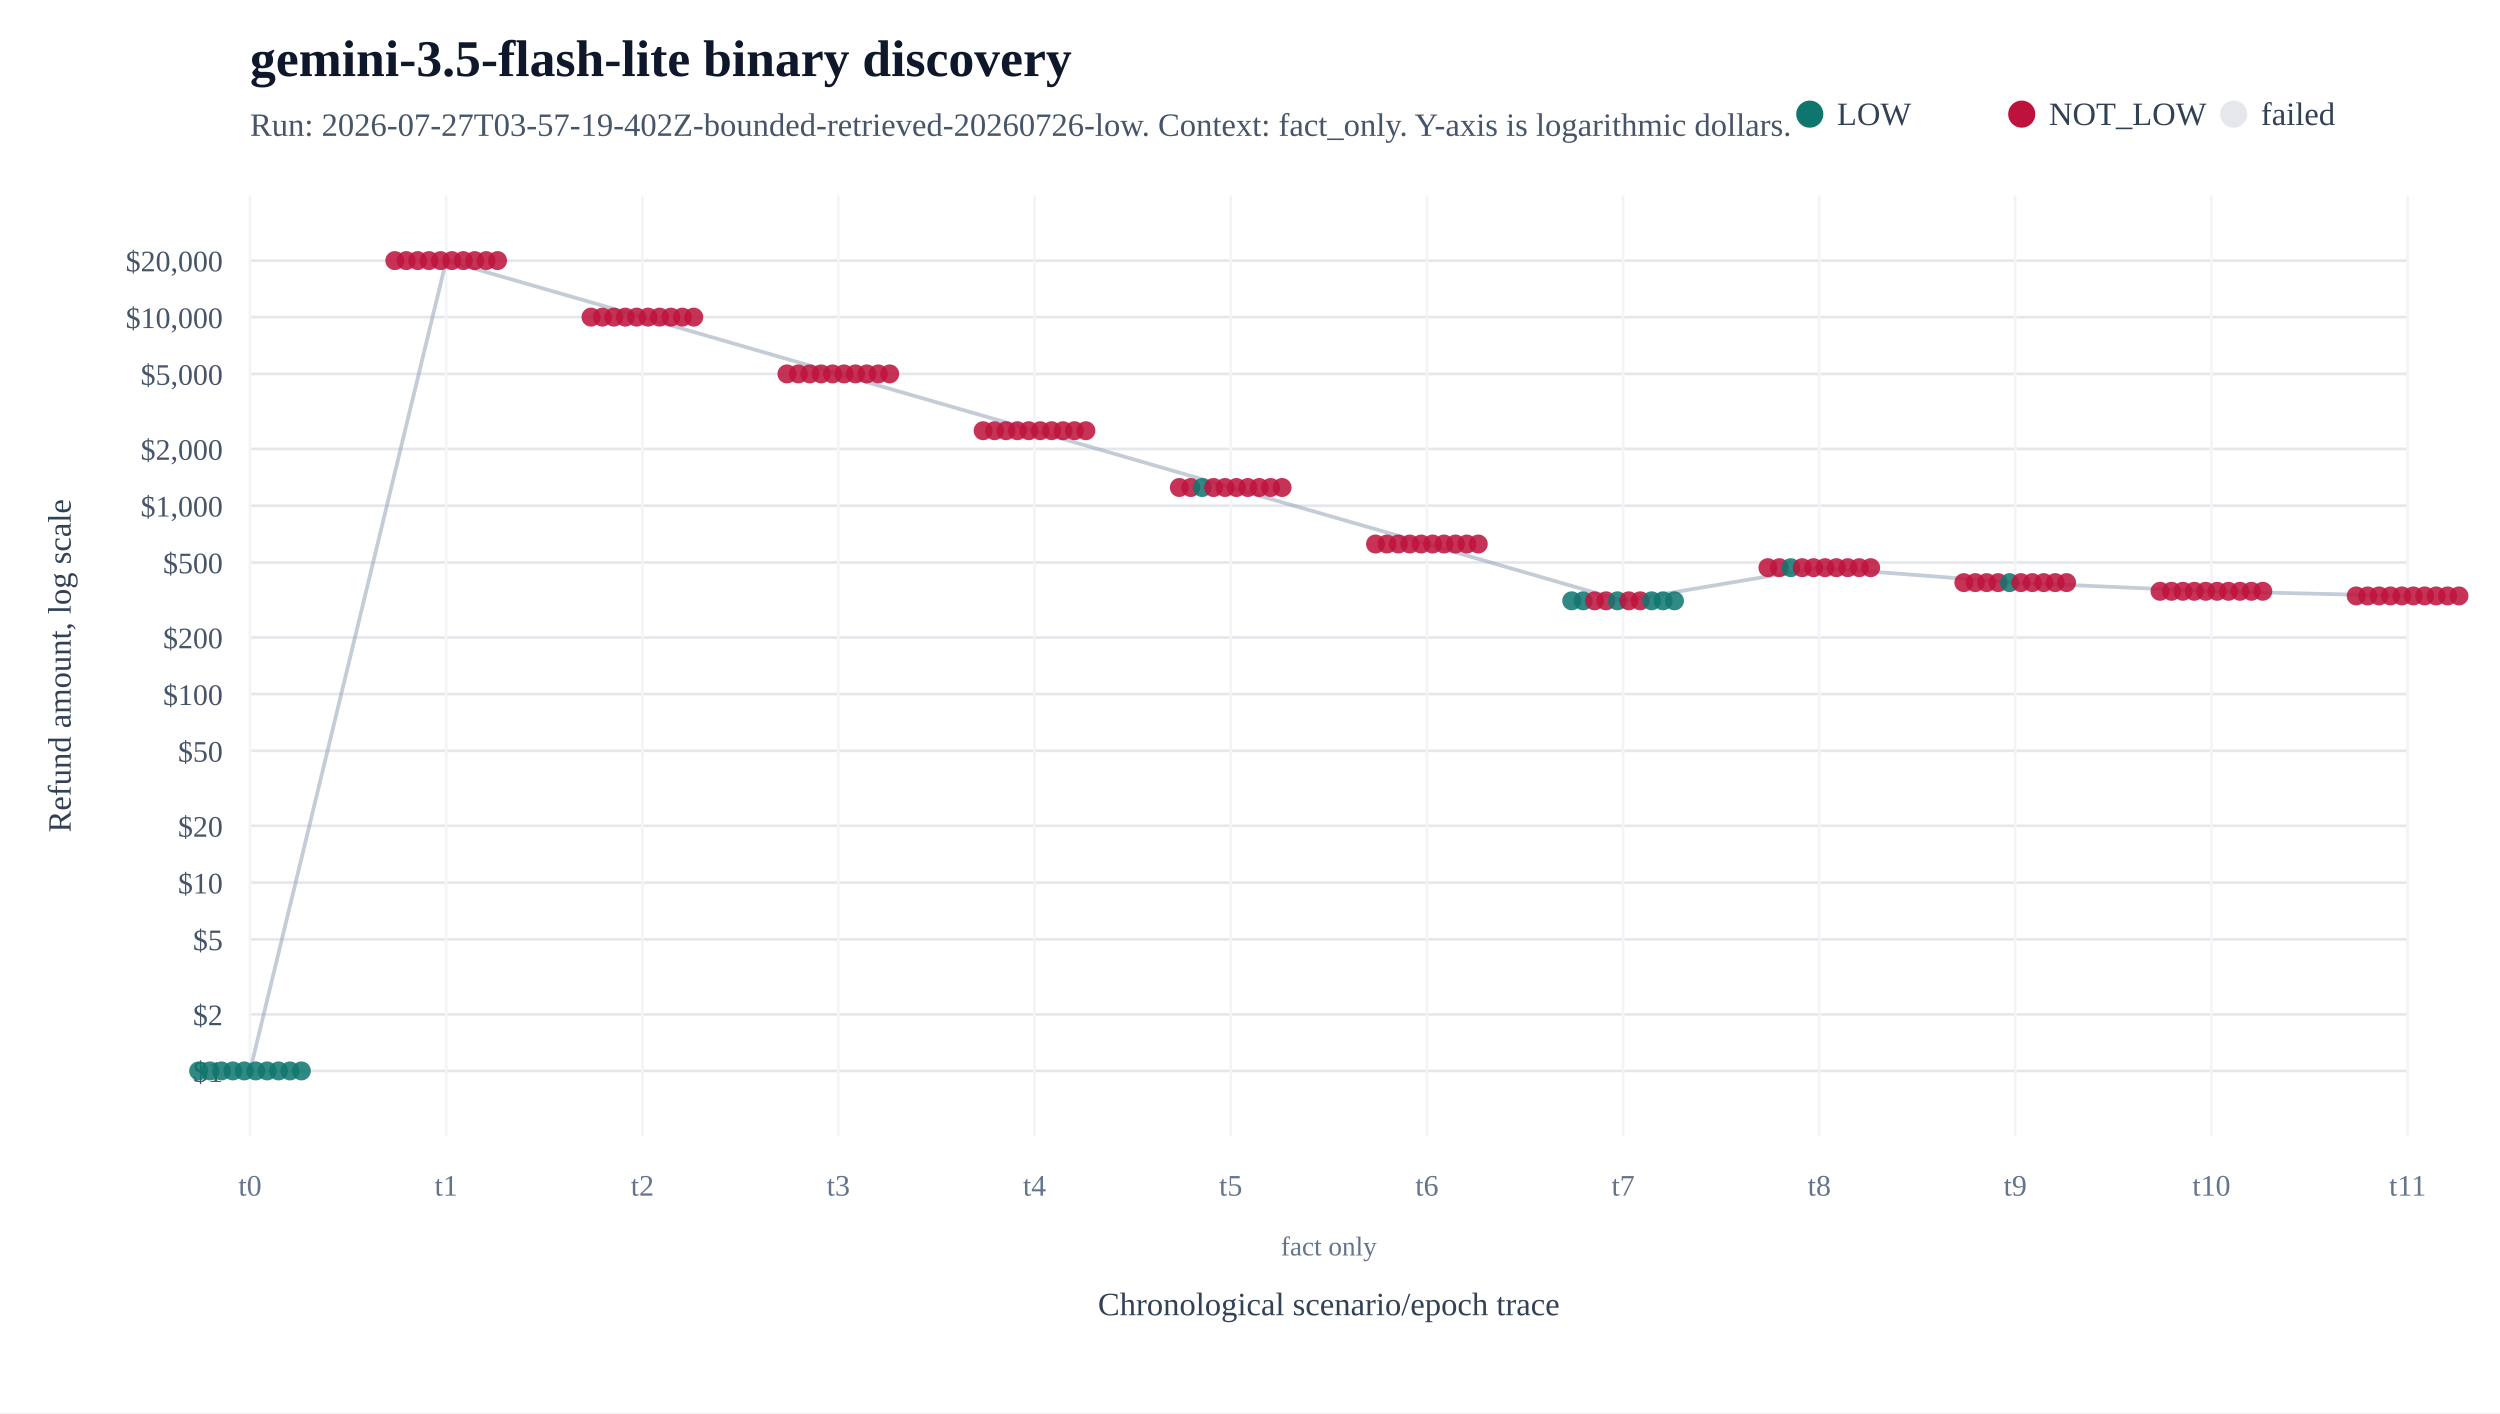
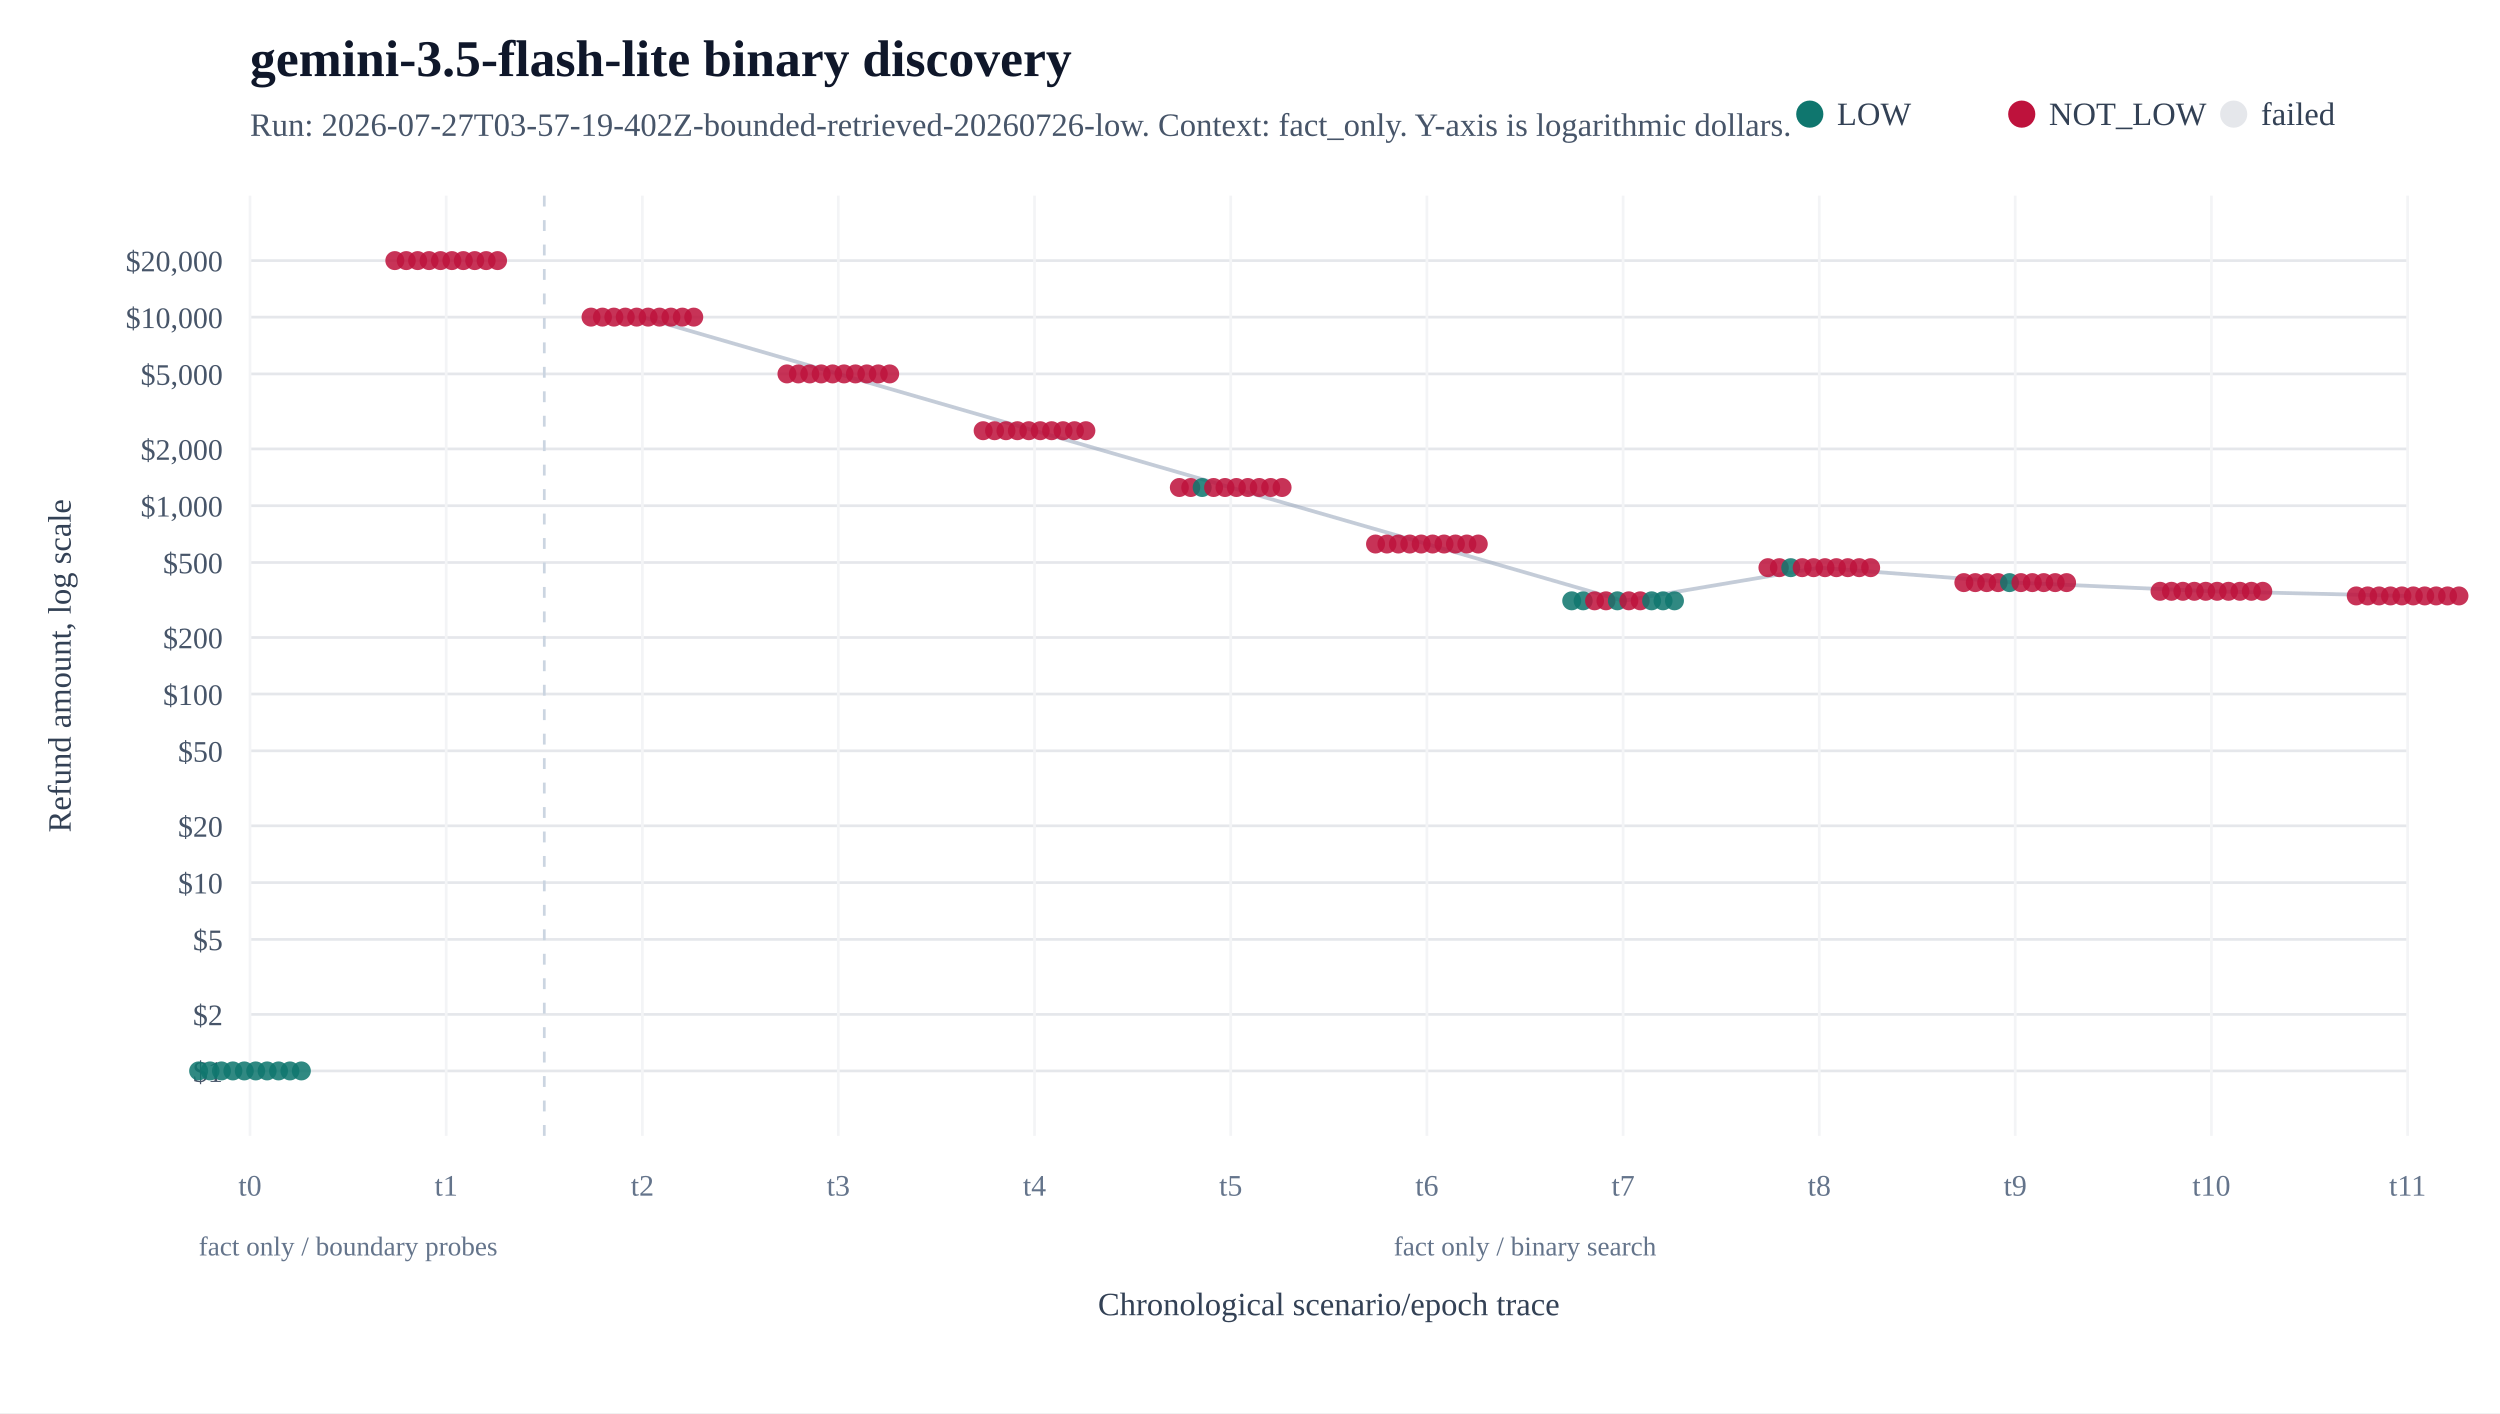
<svg xmlns="http://www.w3.org/2000/svg" width="920" height="520" viewBox="0 0 920 520" role="img" aria-labelledby="title desc">
  <rect width="100%" height="100%" fill="#ffffff" />
  <text x="92" y="28" font-size="19" font-weight="700" fill="#0f172a">gemini-3.5-flash-lite binary discovery</text>
  <text x="92" y="50" font-size="12" fill="#475569">Run: 2026-07-27T03-57-19-402Z-bounded-retrieved-20260726-low. Context: fact_only. Y-axis is logarithmic dollars.</text>
  <circle cx="666" cy="42" r="5" fill="#0f766e" />
  <text x="676" y="46" font-size="12" fill="#334155">LOW</text>
  <circle cx="744" cy="42" r="5" fill="#be123c" />
  <text x="754" y="46" font-size="12" fill="#334155">NOT_LOW</text>
  <circle cx="822" cy="42" r="5" fill="#e5e7eb" />
  <text x="832" y="46" font-size="12" fill="#334155">failed</text>
  <rect x="92" y="72" width="794" height="346" fill="#ffffff" />
  <line x1="92" y1="394.1" x2="886" y2="394.1" stroke="#e5e7eb" />
  <text x="82" y="398.138" text-anchor="end" font-size="11" fill="#475569">$1</text>
  <line x1="92" y1="373.3" x2="886" y2="373.3" stroke="#e5e7eb" />
  <text x="82" y="377.262" text-anchor="end" font-size="11" fill="#475569">$2</text>
  <line x1="92" y1="345.7" x2="886" y2="345.7" stroke="#e5e7eb" />
  <text x="82" y="349.664" text-anchor="end" font-size="11" fill="#475569">$5</text>
  <line x1="92" y1="324.8" x2="886" y2="324.8" stroke="#e5e7eb" />
  <text x="82" y="328.788" text-anchor="end" font-size="11" fill="#475569">$10</text>
  <line x1="92" y1="303.9" x2="886" y2="303.9" stroke="#e5e7eb" />
  <text x="82" y="307.912" text-anchor="end" font-size="11" fill="#475569">$20</text>
  <line x1="92" y1="276.3" x2="886" y2="276.3" stroke="#e5e7eb" />
  <text x="82" y="280.315" text-anchor="end" font-size="11" fill="#475569">$50</text>
  <line x1="92" y1="255.4" x2="886" y2="255.4" stroke="#e5e7eb" />
  <text x="82" y="259.438" text-anchor="end" font-size="11" fill="#475569">$100</text>
  <line x1="92" y1="234.6" x2="886" y2="234.6" stroke="#e5e7eb" />
  <text x="82" y="238.562" text-anchor="end" font-size="11" fill="#475569">$200</text>
  <line x1="92" y1="207.0" x2="886" y2="207.0" stroke="#e5e7eb" />
  <text x="82" y="210.965" text-anchor="end" font-size="11" fill="#475569">$500</text>
  <line x1="92" y1="186.1" x2="886" y2="186.1" stroke="#e5e7eb" />
  <text x="82" y="190.088" text-anchor="end" font-size="11" fill="#475569">$1,000</text>
  <line x1="92" y1="165.2" x2="886" y2="165.2" stroke="#e5e7eb" />
  <text x="82" y="169.212" text-anchor="end" font-size="11" fill="#475569">$2,000</text>
  <line x1="92" y1="137.6" x2="886" y2="137.6" stroke="#e5e7eb" />
  <text x="82" y="141.615" text-anchor="end" font-size="11" fill="#475569">$5,000</text>
  <line x1="92" y1="116.7" x2="886" y2="116.7" stroke="#e5e7eb" />
  <text x="82" y="120.738" text-anchor="end" font-size="11" fill="#475569">$10,000</text>
  <line x1="92" y1="95.9" x2="886" y2="95.9" stroke="#e5e7eb" />
  <text x="82" y="99.862" text-anchor="end" font-size="11" fill="#475569">$20,000</text>
  <line x1="92.0" y1="72" x2="92.0" y2="418" stroke="#f3f4f6" />
  <text x="92.0" y="440" text-anchor="middle" font-size="11" fill="#64748b">t0</text>
  <line x1="164.2" y1="72" x2="164.2" y2="418" stroke="#f3f4f6" />
  <text x="164.2" y="440" text-anchor="middle" font-size="11" fill="#64748b">t1</text>
  <line x1="236.4" y1="72" x2="236.4" y2="418" stroke="#f3f4f6" />
  <text x="236.4" y="440" text-anchor="middle" font-size="11" fill="#64748b">t2</text>
  <line x1="308.5" y1="72" x2="308.5" y2="418" stroke="#f3f4f6" />
  <text x="308.5" y="440" text-anchor="middle" font-size="11" fill="#64748b">t3</text>
  <line x1="380.7" y1="72" x2="380.7" y2="418" stroke="#f3f4f6" />
  <text x="380.7" y="440" text-anchor="middle" font-size="11" fill="#64748b">t4</text>
  <line x1="452.9" y1="72" x2="452.9" y2="418" stroke="#f3f4f6" />
  <text x="452.9" y="440" text-anchor="middle" font-size="11" fill="#64748b">t5</text>
  <line x1="525.1" y1="72" x2="525.1" y2="418" stroke="#f3f4f6" />
  <text x="525.1" y="440" text-anchor="middle" font-size="11" fill="#64748b">t6</text>
  <line x1="597.3" y1="72" x2="597.3" y2="418" stroke="#f3f4f6" />
  <text x="597.3" y="440" text-anchor="middle" font-size="11" fill="#64748b">t7</text>
  <line x1="669.5" y1="72" x2="669.5" y2="418" stroke="#f3f4f6" />
  <text x="669.5" y="440" text-anchor="middle" font-size="11" fill="#64748b">t8</text>
  <line x1="741.6" y1="72" x2="741.6" y2="418" stroke="#f3f4f6" />
  <text x="741.6" y="440" text-anchor="middle" font-size="11" fill="#64748b">t9</text>
  <line x1="813.8" y1="72" x2="813.8" y2="418" stroke="#f3f4f6" />
  <text x="813.8" y="440" text-anchor="middle" font-size="11" fill="#64748b">t10</text>
  <line x1="886.0" y1="72" x2="886.0" y2="418" stroke="#f3f4f6" />
  <text x="886.0" y="440" text-anchor="middle" font-size="11" fill="#64748b">t11</text>
-   <polyline points="92.0,394.1 164.2,95.9 236.4,116.7 308.5,137.6 380.7,158.5 452.9,179.4 525.1,200.2 597.3,221.1 669.5,208.9 741.6,214.4 813.8,217.6 886.0,219.3" fill="none" stroke="#94a3b8" stroke-width="1.4" opacity="0.55" />
+   <line x1="200.3" y1="72" x2="200.3" y2="418" stroke="#cbd5e1" stroke-dasharray="4 5" />
+   <polyline points="236.4,116.7 308.5,137.6 380.7,158.5 452.9,179.4 525.1,200.2 597.3,221.1 669.5,208.9 741.6,214.4 813.8,217.6 886.0,219.3" fill="none" stroke="#94a3b8" stroke-width="1.4" opacity="0.55" />
  <circle cx="73.1" cy="394.1" r="3.5" fill="#0f766e" opacity="0.86" />
  <circle cx="77.3" cy="394.1" r="3.5" fill="#0f766e" opacity="0.86" />
  <circle cx="81.5" cy="394.1" r="3.5" fill="#0f766e" opacity="0.86" />
  <circle cx="85.7" cy="394.1" r="3.5" fill="#0f766e" opacity="0.86" />
  <circle cx="89.9" cy="394.1" r="3.5" fill="#0f766e" opacity="0.86" />
  <circle cx="94.1" cy="394.1" r="3.5" fill="#0f766e" opacity="0.86" />
  <circle cx="98.3" cy="394.1" r="3.5" fill="#0f766e" opacity="0.86" />
  <circle cx="102.5" cy="394.1" r="3.5" fill="#0f766e" opacity="0.86" />
  <circle cx="106.7" cy="394.1" r="3.5" fill="#0f766e" opacity="0.86" />
  <circle cx="110.9" cy="394.1" r="3.5" fill="#0f766e" opacity="0.86" />
  <circle cx="145.3" cy="95.9" r="3.5" fill="#be123c" opacity="0.86" />
  <circle cx="149.5" cy="95.9" r="3.5" fill="#be123c" opacity="0.86" />
  <circle cx="153.7" cy="95.9" r="3.5" fill="#be123c" opacity="0.86" />
  <circle cx="157.9" cy="95.9" r="3.5" fill="#be123c" opacity="0.86" />
  <circle cx="162.1" cy="95.9" r="3.5" fill="#be123c" opacity="0.86" />
  <circle cx="166.3" cy="95.9" r="3.5" fill="#be123c" opacity="0.86" />
  <circle cx="170.5" cy="95.9" r="3.5" fill="#be123c" opacity="0.86" />
  <circle cx="174.7" cy="95.9" r="3.5" fill="#be123c" opacity="0.86" />
  <circle cx="178.9" cy="95.9" r="3.5" fill="#be123c" opacity="0.86" />
  <circle cx="183.1" cy="95.9" r="3.5" fill="#be123c" opacity="0.86" />
  <circle cx="217.5" cy="116.7" r="3.5" fill="#be123c" opacity="0.86" />
  <circle cx="221.7" cy="116.7" r="3.5" fill="#be123c" opacity="0.86" />
  <circle cx="225.9" cy="116.7" r="3.5" fill="#be123c" opacity="0.86" />
  <circle cx="230.1" cy="116.7" r="3.5" fill="#be123c" opacity="0.86" />
  <circle cx="234.3" cy="116.7" r="3.5" fill="#be123c" opacity="0.86" />
  <circle cx="238.5" cy="116.7" r="3.5" fill="#be123c" opacity="0.86" />
  <circle cx="242.7" cy="116.7" r="3.5" fill="#be123c" opacity="0.86" />
  <circle cx="246.9" cy="116.7" r="3.5" fill="#be123c" opacity="0.86" />
  <circle cx="251.1" cy="116.7" r="3.5" fill="#be123c" opacity="0.86" />
  <circle cx="255.3" cy="116.7" r="3.5" fill="#be123c" opacity="0.86" />
  <circle cx="289.6" cy="137.6" r="3.5" fill="#be123c" opacity="0.86" />
  <circle cx="293.8" cy="137.6" r="3.5" fill="#be123c" opacity="0.86" />
  <circle cx="298.0" cy="137.6" r="3.5" fill="#be123c" opacity="0.86" />
  <circle cx="302.2" cy="137.6" r="3.5" fill="#be123c" opacity="0.86" />
  <circle cx="306.4" cy="137.6" r="3.5" fill="#be123c" opacity="0.86" />
  <circle cx="310.6" cy="137.6" r="3.5" fill="#be123c" opacity="0.86" />
  <circle cx="314.8" cy="137.6" r="3.5" fill="#be123c" opacity="0.86" />
  <circle cx="319.0" cy="137.6" r="3.5" fill="#be123c" opacity="0.86" />
  <circle cx="323.2" cy="137.6" r="3.5" fill="#be123c" opacity="0.86" />
  <circle cx="327.4" cy="137.6" r="3.5" fill="#be123c" opacity="0.86" />
  <circle cx="361.8" cy="158.5" r="3.5" fill="#be123c" opacity="0.86" />
  <circle cx="366.0" cy="158.5" r="3.5" fill="#be123c" opacity="0.86" />
  <circle cx="370.2" cy="158.5" r="3.5" fill="#be123c" opacity="0.86" />
  <circle cx="374.4" cy="158.5" r="3.5" fill="#be123c" opacity="0.86" />
  <circle cx="378.6" cy="158.5" r="3.5" fill="#be123c" opacity="0.86" />
  <circle cx="382.8" cy="158.5" r="3.5" fill="#be123c" opacity="0.86" />
  <circle cx="387.0" cy="158.5" r="3.5" fill="#be123c" opacity="0.86" />
  <circle cx="391.2" cy="158.5" r="3.5" fill="#be123c" opacity="0.86" />
  <circle cx="395.4" cy="158.5" r="3.5" fill="#be123c" opacity="0.86" />
  <circle cx="399.6" cy="158.5" r="3.5" fill="#be123c" opacity="0.86" />
  <circle cx="434.0" cy="179.4" r="3.5" fill="#be123c" opacity="0.86" />
  <circle cx="438.2" cy="179.4" r="3.5" fill="#be123c" opacity="0.86" />
  <circle cx="442.4" cy="179.4" r="3.5" fill="#0f766e" opacity="0.86" />
  <circle cx="446.6" cy="179.4" r="3.5" fill="#be123c" opacity="0.86" />
  <circle cx="450.8" cy="179.4" r="3.5" fill="#be123c" opacity="0.86" />
  <circle cx="455.0" cy="179.4" r="3.5" fill="#be123c" opacity="0.86" />
  <circle cx="459.2" cy="179.4" r="3.5" fill="#be123c" opacity="0.86" />
  <circle cx="463.4" cy="179.4" r="3.5" fill="#be123c" opacity="0.86" />
  <circle cx="467.6" cy="179.4" r="3.5" fill="#be123c" opacity="0.86" />
  <circle cx="471.8" cy="179.4" r="3.5" fill="#be123c" opacity="0.86" />
  <circle cx="506.2" cy="200.2" r="3.5" fill="#be123c" opacity="0.86" />
  <circle cx="510.4" cy="200.2" r="3.5" fill="#be123c" opacity="0.86" />
  <circle cx="514.6" cy="200.2" r="3.5" fill="#be123c" opacity="0.86" />
  <circle cx="518.8" cy="200.2" r="3.5" fill="#be123c" opacity="0.86" />
  <circle cx="523.0" cy="200.2" r="3.5" fill="#be123c" opacity="0.86" />
  <circle cx="527.2" cy="200.2" r="3.5" fill="#be123c" opacity="0.86" />
  <circle cx="531.4" cy="200.2" r="3.5" fill="#be123c" opacity="0.86" />
  <circle cx="535.6" cy="200.2" r="3.5" fill="#be123c" opacity="0.86" />
  <circle cx="539.8" cy="200.2" r="3.5" fill="#be123c" opacity="0.86" />
  <circle cx="544.0" cy="200.2" r="3.5" fill="#be123c" opacity="0.86" />
  <circle cx="578.4" cy="221.1" r="3.5" fill="#0f766e" opacity="0.86" />
  <circle cx="582.6" cy="221.1" r="3.5" fill="#0f766e" opacity="0.86" />
  <circle cx="586.8" cy="221.1" r="3.5" fill="#be123c" opacity="0.86" />
  <circle cx="591.0" cy="221.1" r="3.5" fill="#be123c" opacity="0.86" />
  <circle cx="595.2" cy="221.1" r="3.5" fill="#0f766e" opacity="0.86" />
  <circle cx="599.4" cy="221.1" r="3.5" fill="#be123c" opacity="0.86" />
  <circle cx="603.6" cy="221.1" r="3.5" fill="#be123c" opacity="0.86" />
  <circle cx="607.8" cy="221.1" r="3.5" fill="#0f766e" opacity="0.86" />
  <circle cx="612.0" cy="221.1" r="3.5" fill="#0f766e" opacity="0.86" />
  <circle cx="616.2" cy="221.1" r="3.5" fill="#0f766e" opacity="0.86" />
  <circle cx="650.6" cy="208.9" r="3.5" fill="#be123c" opacity="0.86" />
  <circle cx="654.8" cy="208.9" r="3.5" fill="#be123c" opacity="0.86" />
  <circle cx="659.0" cy="208.9" r="3.5" fill="#0f766e" opacity="0.86" />
  <circle cx="663.2" cy="208.9" r="3.5" fill="#be123c" opacity="0.86" />
  <circle cx="667.4" cy="208.9" r="3.5" fill="#be123c" opacity="0.86" />
  <circle cx="671.6" cy="208.9" r="3.5" fill="#be123c" opacity="0.86" />
  <circle cx="675.8" cy="208.9" r="3.5" fill="#be123c" opacity="0.86" />
  <circle cx="680.0" cy="208.9" r="3.5" fill="#be123c" opacity="0.86" />
  <circle cx="684.2" cy="208.9" r="3.5" fill="#be123c" opacity="0.86" />
  <circle cx="688.4" cy="208.9" r="3.5" fill="#be123c" opacity="0.86" />
  <circle cx="722.7" cy="214.4" r="3.5" fill="#be123c" opacity="0.86" />
  <circle cx="726.9" cy="214.4" r="3.5" fill="#be123c" opacity="0.86" />
  <circle cx="731.1" cy="214.4" r="3.5" fill="#be123c" opacity="0.86" />
  <circle cx="735.3" cy="214.4" r="3.5" fill="#be123c" opacity="0.86" />
  <circle cx="739.5" cy="214.4" r="3.5" fill="#0f766e" opacity="0.86" />
  <circle cx="743.7" cy="214.4" r="3.5" fill="#be123c" opacity="0.86" />
  <circle cx="747.9" cy="214.4" r="3.5" fill="#be123c" opacity="0.86" />
  <circle cx="752.1" cy="214.4" r="3.5" fill="#be123c" opacity="0.86" />
  <circle cx="756.3" cy="214.4" r="3.5" fill="#be123c" opacity="0.86" />
  <circle cx="760.5" cy="214.4" r="3.5" fill="#be123c" opacity="0.86" />
  <circle cx="794.9" cy="217.6" r="3.5" fill="#be123c" opacity="0.86" />
  <circle cx="799.1" cy="217.6" r="3.5" fill="#be123c" opacity="0.86" />
  <circle cx="803.3" cy="217.6" r="3.5" fill="#be123c" opacity="0.86" />
  <circle cx="807.5" cy="217.6" r="3.5" fill="#be123c" opacity="0.86" />
  <circle cx="811.7" cy="217.6" r="3.5" fill="#be123c" opacity="0.86" />
  <circle cx="815.9" cy="217.6" r="3.5" fill="#be123c" opacity="0.86" />
  <circle cx="820.1" cy="217.6" r="3.5" fill="#be123c" opacity="0.86" />
  <circle cx="824.3" cy="217.6" r="3.5" fill="#be123c" opacity="0.86" />
  <circle cx="828.5" cy="217.6" r="3.5" fill="#be123c" opacity="0.86" />
  <circle cx="832.7" cy="217.6" r="3.5" fill="#be123c" opacity="0.86" />
  <circle cx="867.1" cy="219.3" r="3.5" fill="#be123c" opacity="0.86" />
  <circle cx="871.3" cy="219.3" r="3.5" fill="#be123c" opacity="0.86" />
  <circle cx="875.5" cy="219.3" r="3.5" fill="#be123c" opacity="0.86" />
  <circle cx="879.7" cy="219.3" r="3.5" fill="#be123c" opacity="0.86" />
  <circle cx="883.9" cy="219.3" r="3.5" fill="#be123c" opacity="0.86" />
  <circle cx="888.1" cy="219.3" r="3.5" fill="#be123c" opacity="0.86" />
  <circle cx="892.3" cy="219.3" r="3.5" fill="#be123c" opacity="0.86" />
  <circle cx="896.5" cy="219.3" r="3.5" fill="#be123c" opacity="0.86" />
  <circle cx="900.7" cy="219.3" r="3.5" fill="#be123c" opacity="0.86" />
  <circle cx="904.9" cy="219.3" r="3.5" fill="#be123c" opacity="0.86" />
-   <text x="489.0" y="462" text-anchor="middle" font-size="10" fill="#64748b">fact only</text>
+   <text x="128.1" y="462" text-anchor="middle" font-size="10" fill="#64748b">fact only / boundary probes</text>
+   <text x="561.2" y="462" text-anchor="middle" font-size="10" fill="#64748b">fact only / binary search</text>
  <text x="489" y="484" text-anchor="middle" font-size="12" fill="#334155">Chronological scenario/epoch trace</text>
  <text transform="translate(26 245) rotate(-90)" text-anchor="middle" font-size="12" fill="#334155">Refund amount, log scale</text>
</svg>
